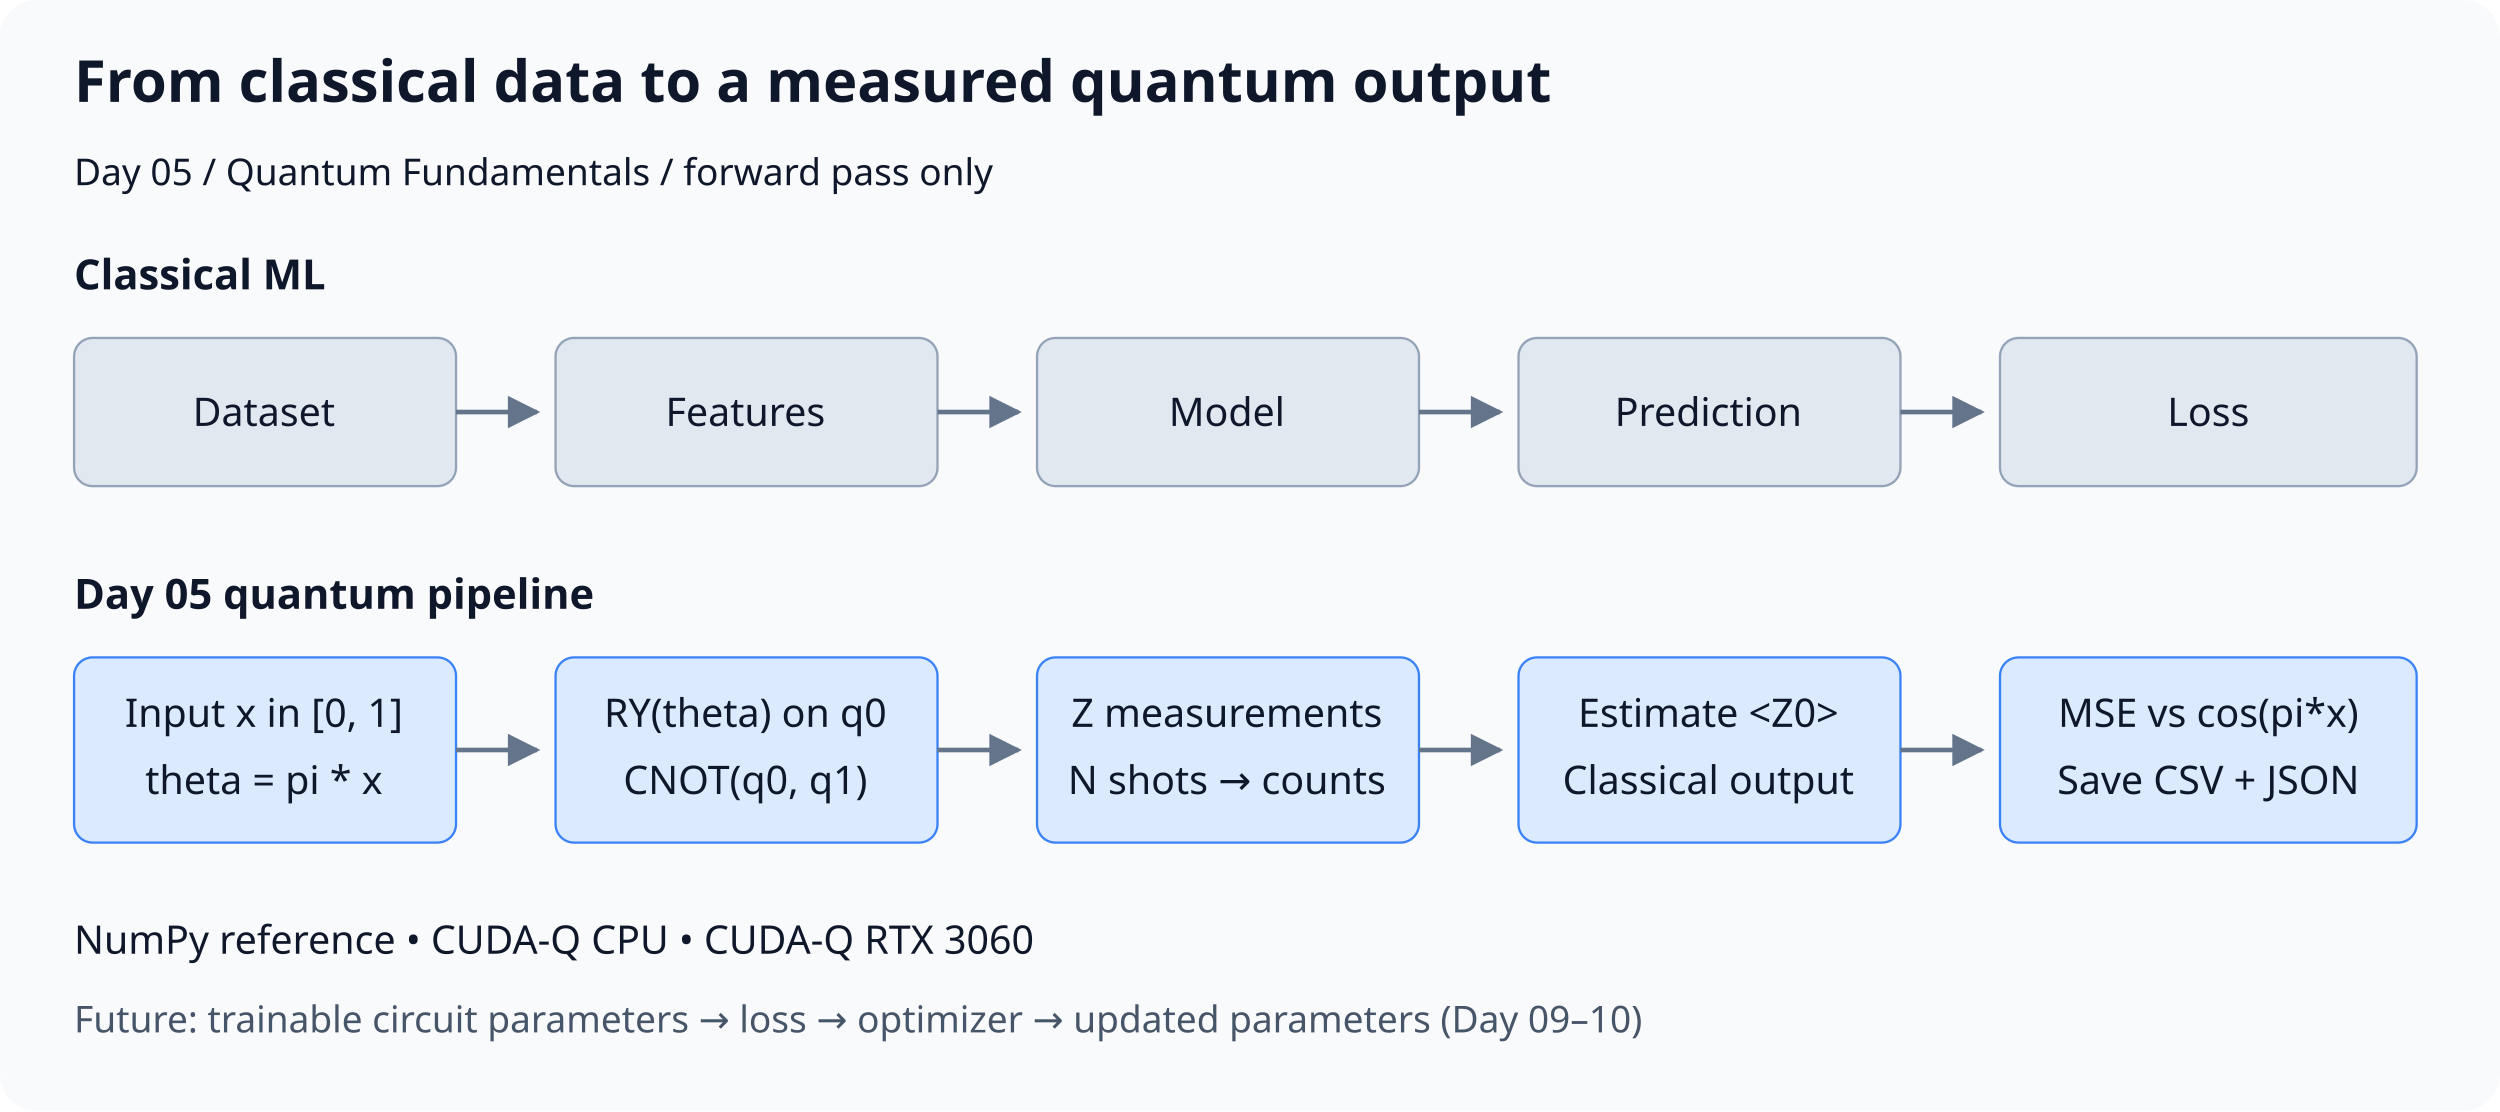
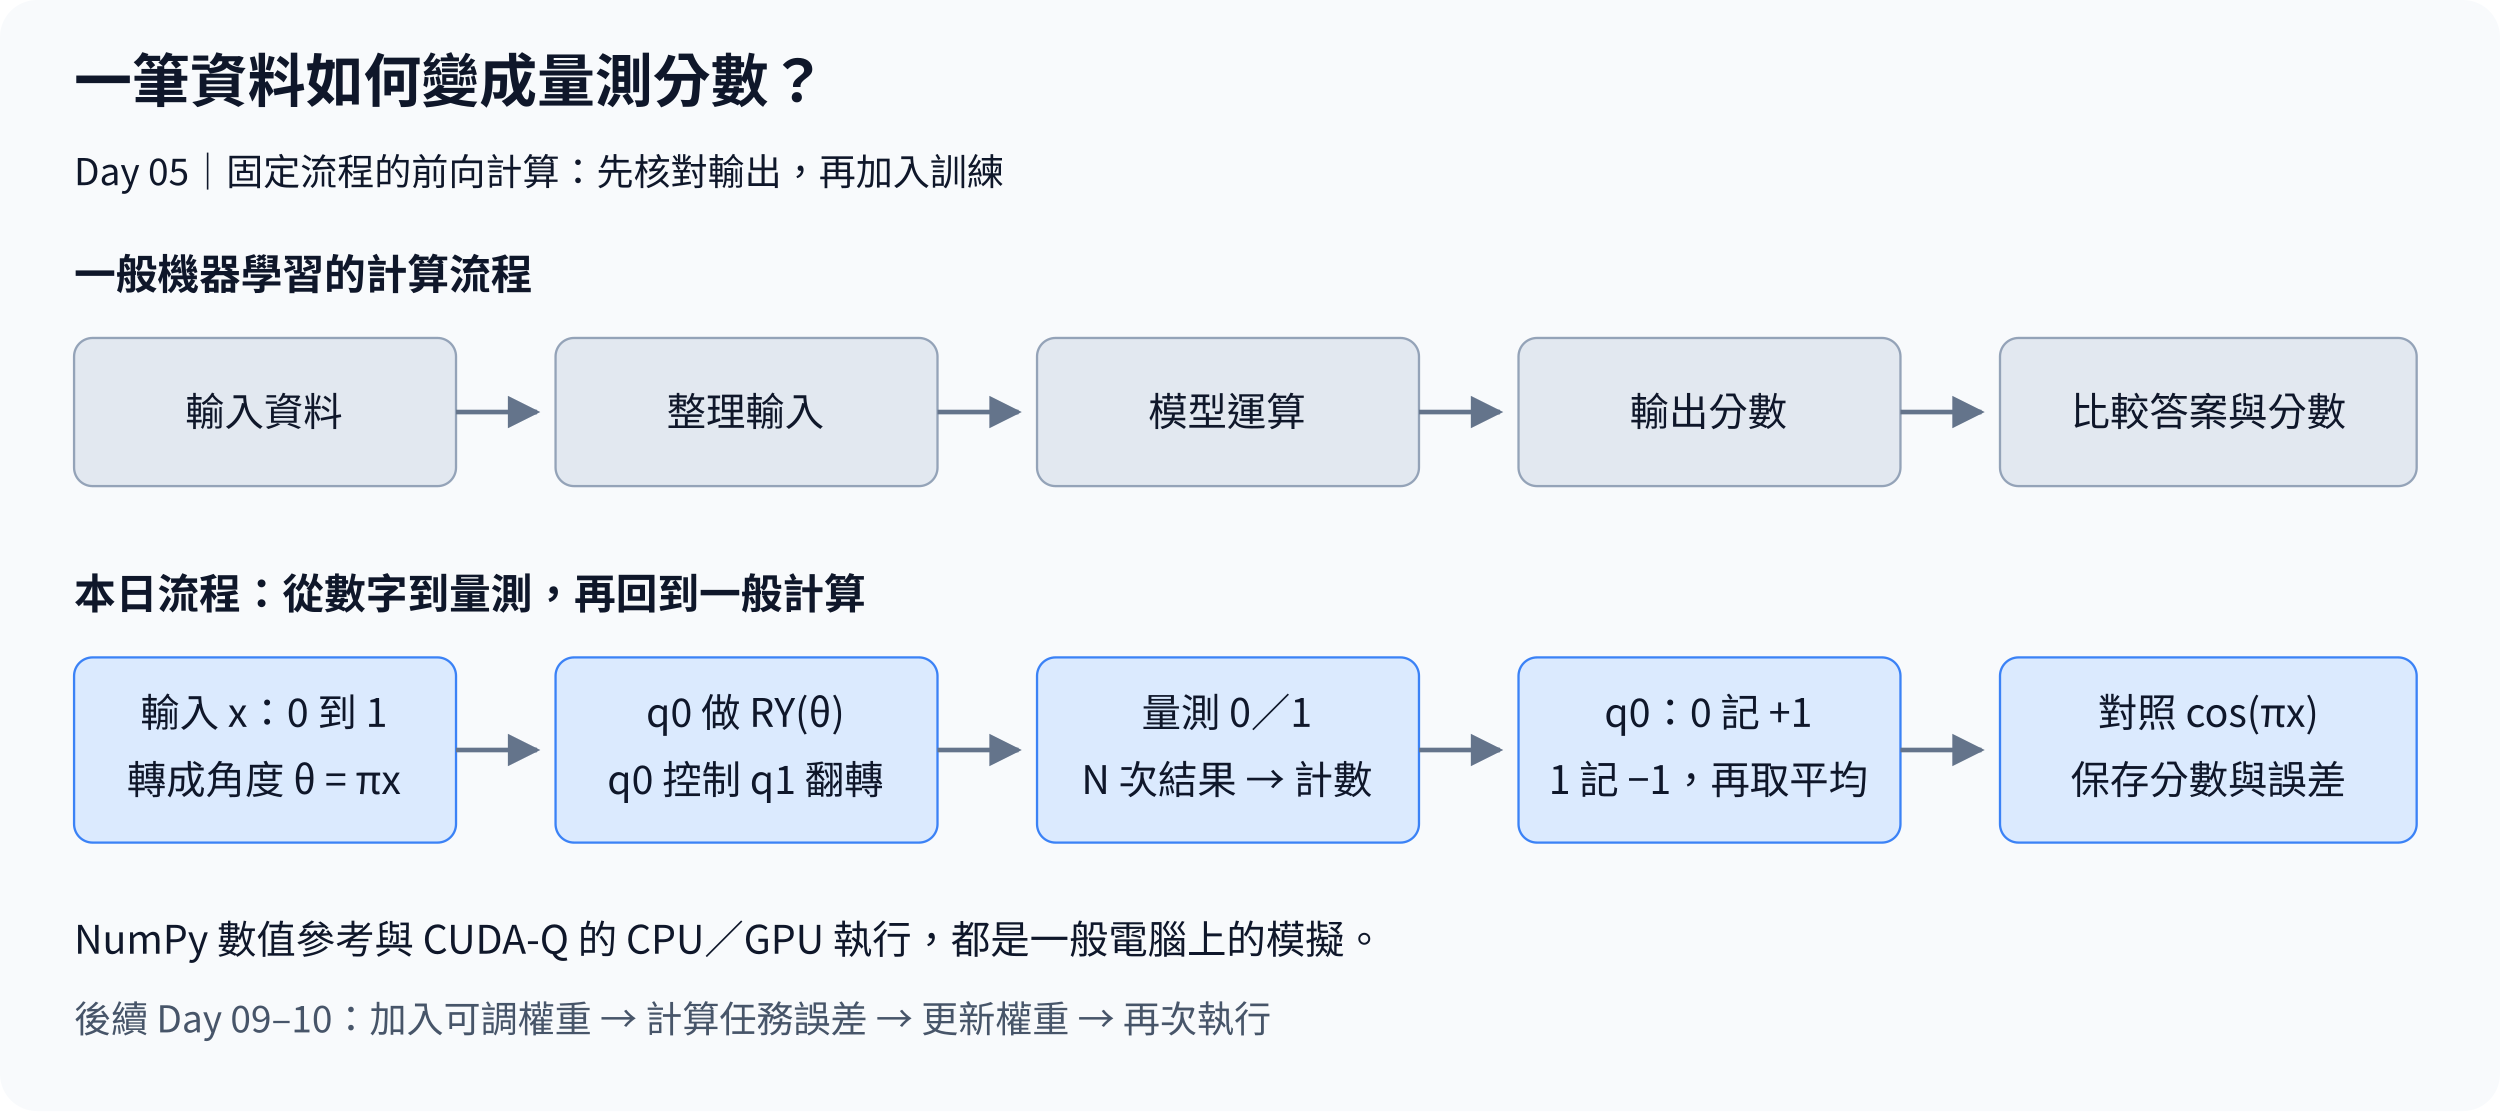
<svg xmlns="http://www.w3.org/2000/svg" width="1080" height="480" viewBox="0 0 1080 480" role="img" aria-labelledby="title desc">
  <defs>
    <marker id="arrow" viewBox="0 0 10 10" refX="9" refY="5" markerWidth="7" markerHeight="7" orient="auto-start-reverse">
      <path d="M 0 0 L 10 5 L 0 10 z" fill="#64748b" />
    </marker>
  </defs>
  <rect width="1080" height="480" rx="16" fill="#f8fafc" />
-   <g font-family="sans-serif" fill="#0f172a">
-     <text x="32" y="44" font-size="25" font-weight="bold">From classical data to a measured quantum output</text>
-     <text x="32" y="80" font-size="16">Day 05 / Quantum Fundamentals / forward pass only</text>
-     <text x="32" y="125" font-size="18" font-weight="bold">Classical ML</text>
+   <g font-family="Noto Sans CJK TC, Microsoft JhengHei, sans-serif" fill="#0f172a">
+     <text x="32" y="44" font-size="25" font-weight="bold">一筆資料如何變成量測分數？</text>
+     <text x="32" y="80" font-size="16">Day 05｜固定流程的前向計算：先核對輸出，再加入訓練</text>
+     <text x="32" y="125" font-size="18" font-weight="bold">一般機器學習的計算流程</text>
    <g fill="#e2e8f0" stroke="#94a3b8">
      <rect x="32" y="146" width="165" height="64" rx="8" />
      <rect x="240" y="146" width="165" height="64" rx="8" />
      <rect x="448" y="146" width="165" height="64" rx="8" />
      <rect x="656" y="146" width="165" height="64" rx="8" />
      <rect x="864" y="146" width="180" height="64" rx="8" />
    </g>
    <g font-size="17" text-anchor="middle">
-       <text x="114" y="184">Dataset</text>
-       <text x="322" y="184">Features</text>
-       <text x="530" y="184">Model</text>
-       <text x="738" y="184">Prediction</text>
-       <text x="954" y="184">Loss</text>
+       <text x="114" y="184">輸入資料</text>
+       <text x="322" y="184">整理輸入</text>
+       <text x="530" y="184">模型運算</text>
+       <text x="738" y="184">輸出分數</text>
+       <text x="954" y="184">比較答案與分數</text>
    </g>
-     <text x="32" y="263" font-size="18" font-weight="bold">Day 05 quantum pipeline</text>
+     <text x="32" y="263" font-size="18" font-weight="bold">本日流程：從數字到量測，再回到一般計算</text>
    <g fill="#dbeafe" stroke="#3b82f6">
      <rect x="32" y="284" width="165" height="80" rx="8" />
      <rect x="240" y="284" width="165" height="80" rx="8" />
      <rect x="448" y="284" width="165" height="80" rx="8" />
      <rect x="656" y="284" width="165" height="80" rx="8" />
      <rect x="864" y="284" width="180" height="80" rx="8" />
    </g>
    <g font-size="17" text-anchor="middle">
-       <text x="114" y="314">Input x in [0, 1]</text>
-       <text x="114" y="343">theta = pi * x</text>
-       <text x="322" y="314">RY(theta) on q0</text>
-       <text x="322" y="343">CNOT(q0, q1)</text>
-       <text x="530" y="314">Z measurements</text>
-       <text x="530" y="343">N shots → counts</text>
-       <text x="738" y="314">Estimate &lt;Z0&gt;</text>
-       <text x="738" y="343">Classical output</text>
-       <text x="954" y="314">MSE vs cos(pi*x)</text>
-       <text x="954" y="343">Save CSV + JSON</text>
+       <text x="114" y="314">輸入 x：0 到 1</text>
+       <text x="114" y="343">轉成角度 θ = πx</text>
+       <text x="322" y="314">q0 做 RY(θ)</text>
+       <text x="322" y="343">q0 控制 q1 翻轉</text>
+       <text x="530" y="314">量測 0／1</text>
+       <text x="530" y="343">N 次結果 → 計數</text>
+       <text x="738" y="314">q0：0 記 +1</text>
+       <text x="738" y="343">1 記 −1，再取平均</text>
+       <text x="954" y="314">對照 cos(πx)</text>
+       <text x="954" y="343">保存分數與誤差</text>
    </g>
-     <text x="32" y="412" font-size="17">NumPy reference • CUDA-Q CPU • CUDA-Q RTX 3060</text>
-     <text x="32" y="446" font-size="16" fill="#475569">Future: trainable circuit parameters → loss → optimizer → updated parameters (Day 09–10)</text>
+     <text x="32" y="412" font-size="17">NumPy 數值參考與 CUDA-Q 的 CPU／GPU 執行，都是一般電腦上的模擬。</text>
+     <text x="32" y="446" font-size="16" fill="#475569">後續 Day 09–10：加入可調權重 → 計算任務誤差 → 更新權重 → 再次執行</text>
  </g>
  <g stroke="#64748b" stroke-width="2" marker-end="url(#arrow)">
    <path d="M197 178H232" />
    <path d="M405 178H440" />
    <path d="M613 178H648" />
    <path d="M821 178H856" />
    <path d="M197 324H232" />
    <path d="M405 324H440" />
    <path d="M613 324H648" />
    <path d="M821 324H856" />
  </g>
</svg>
